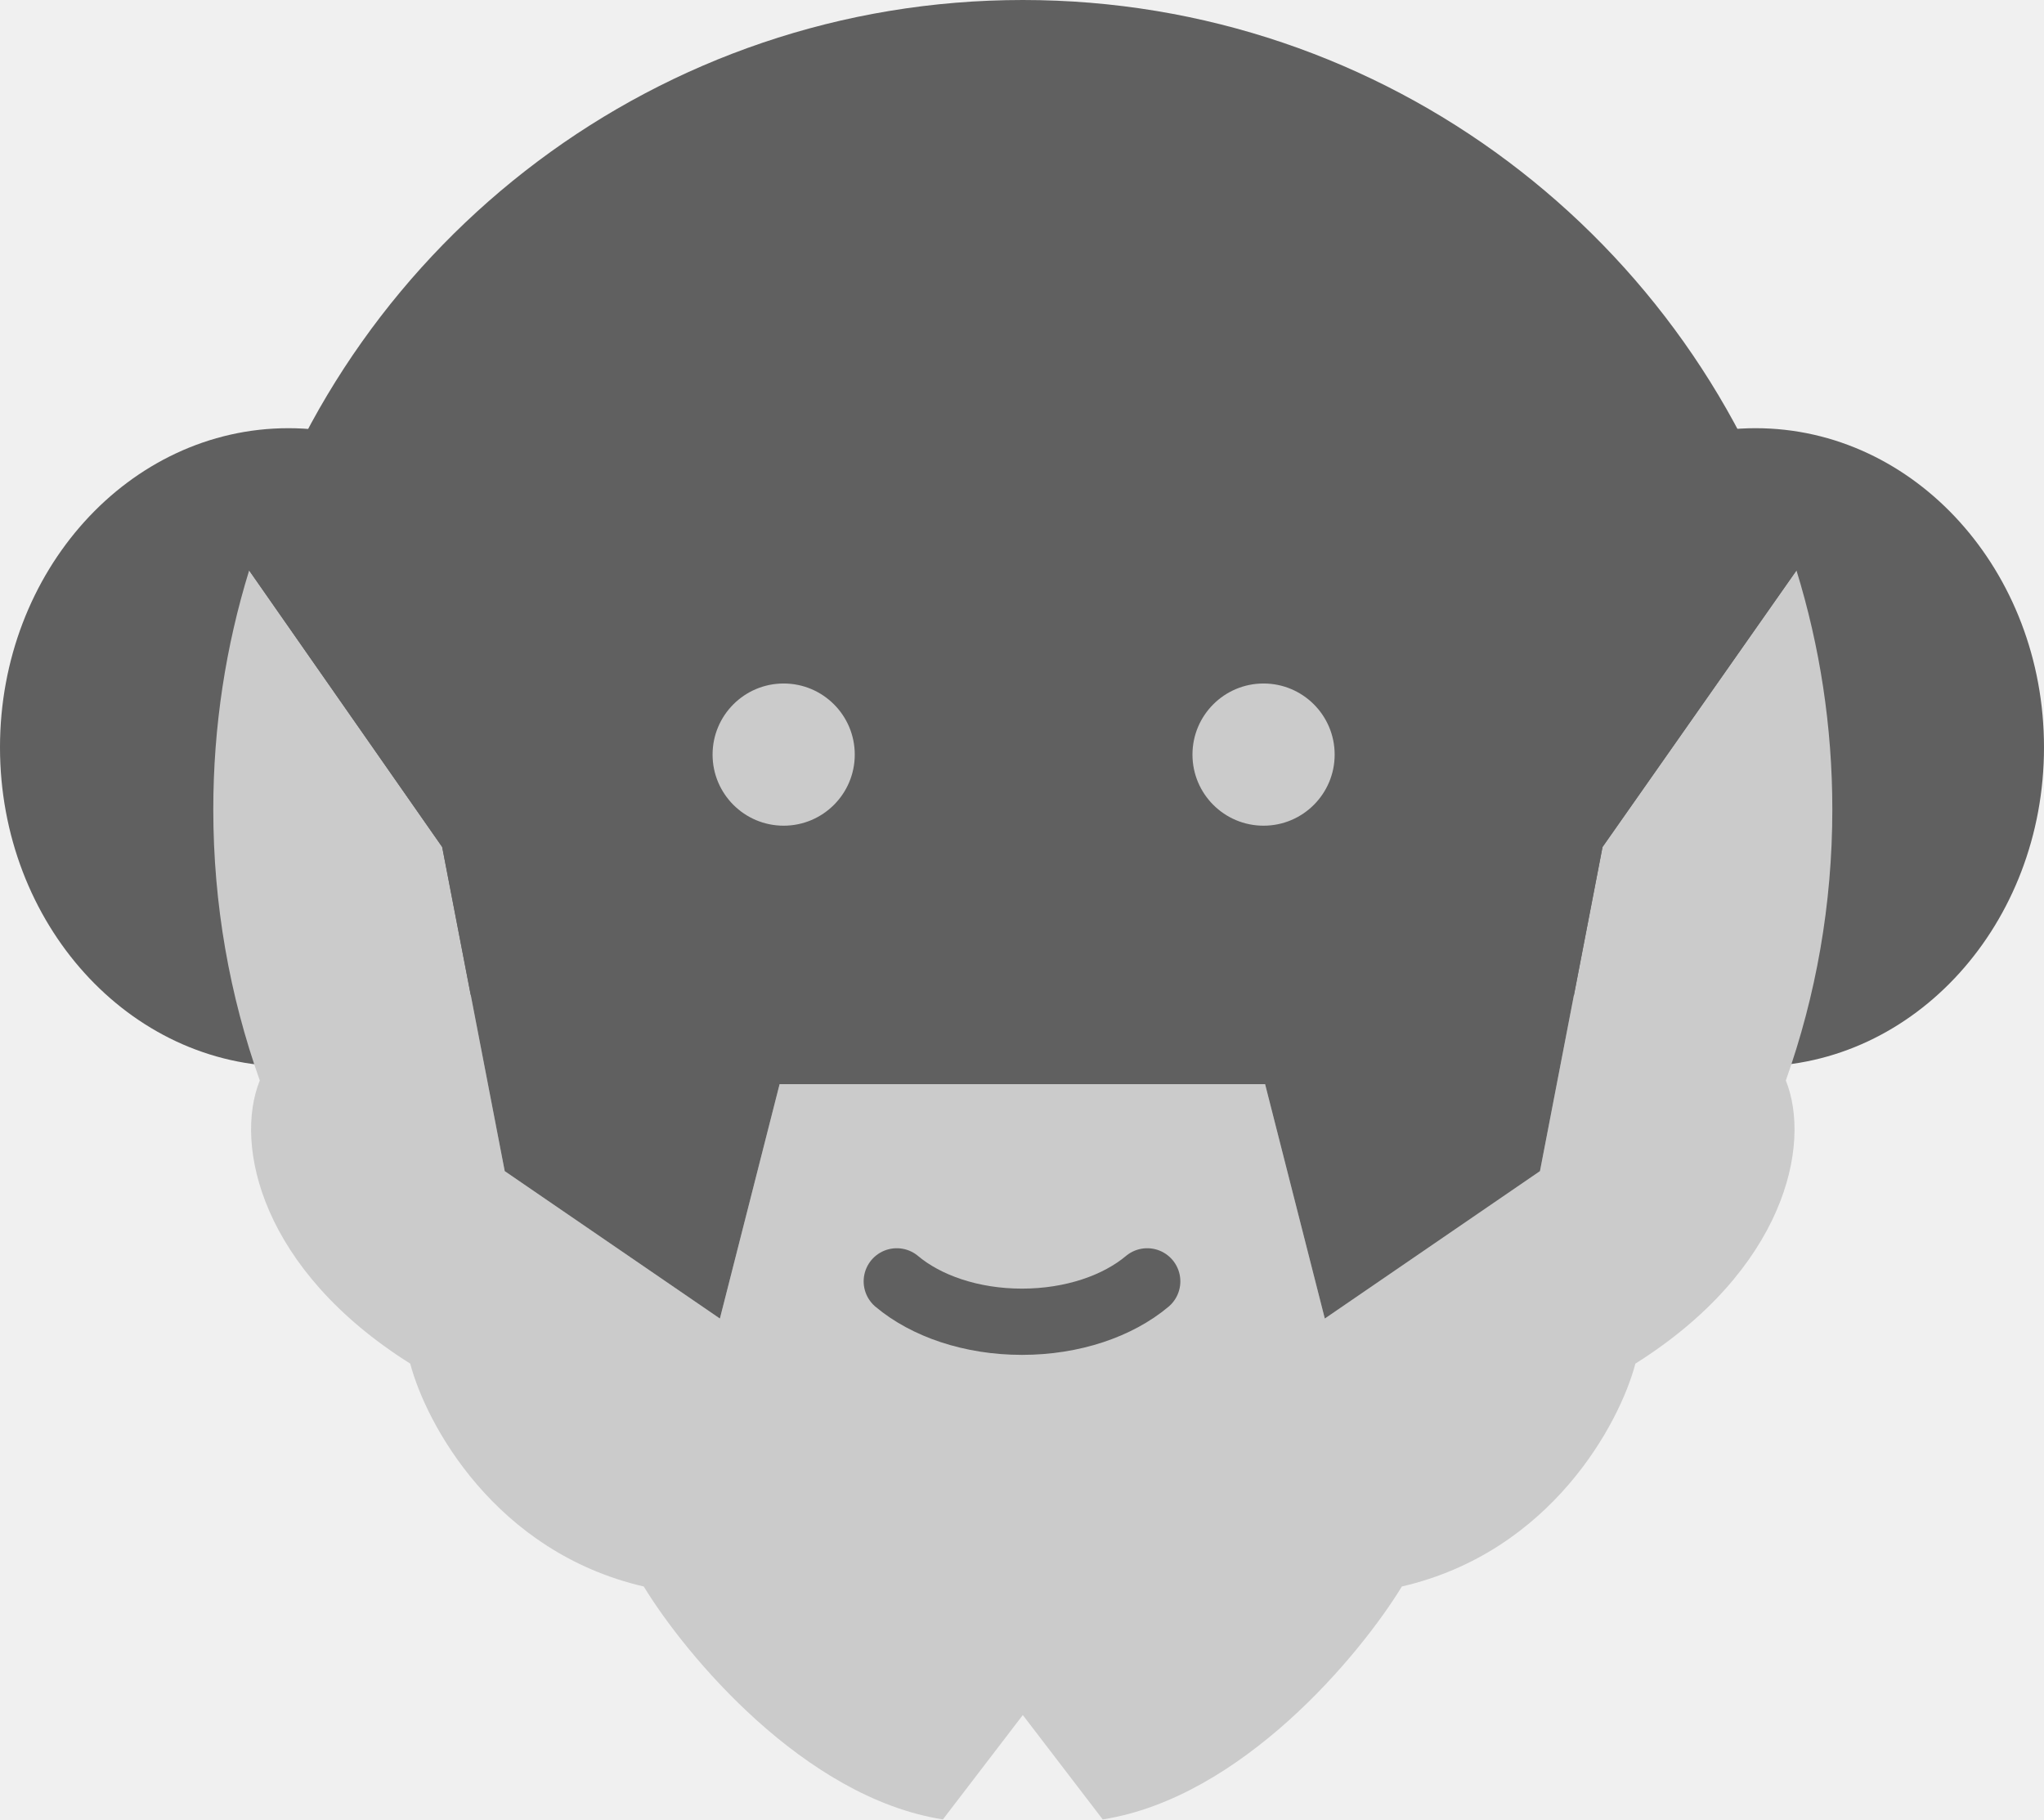
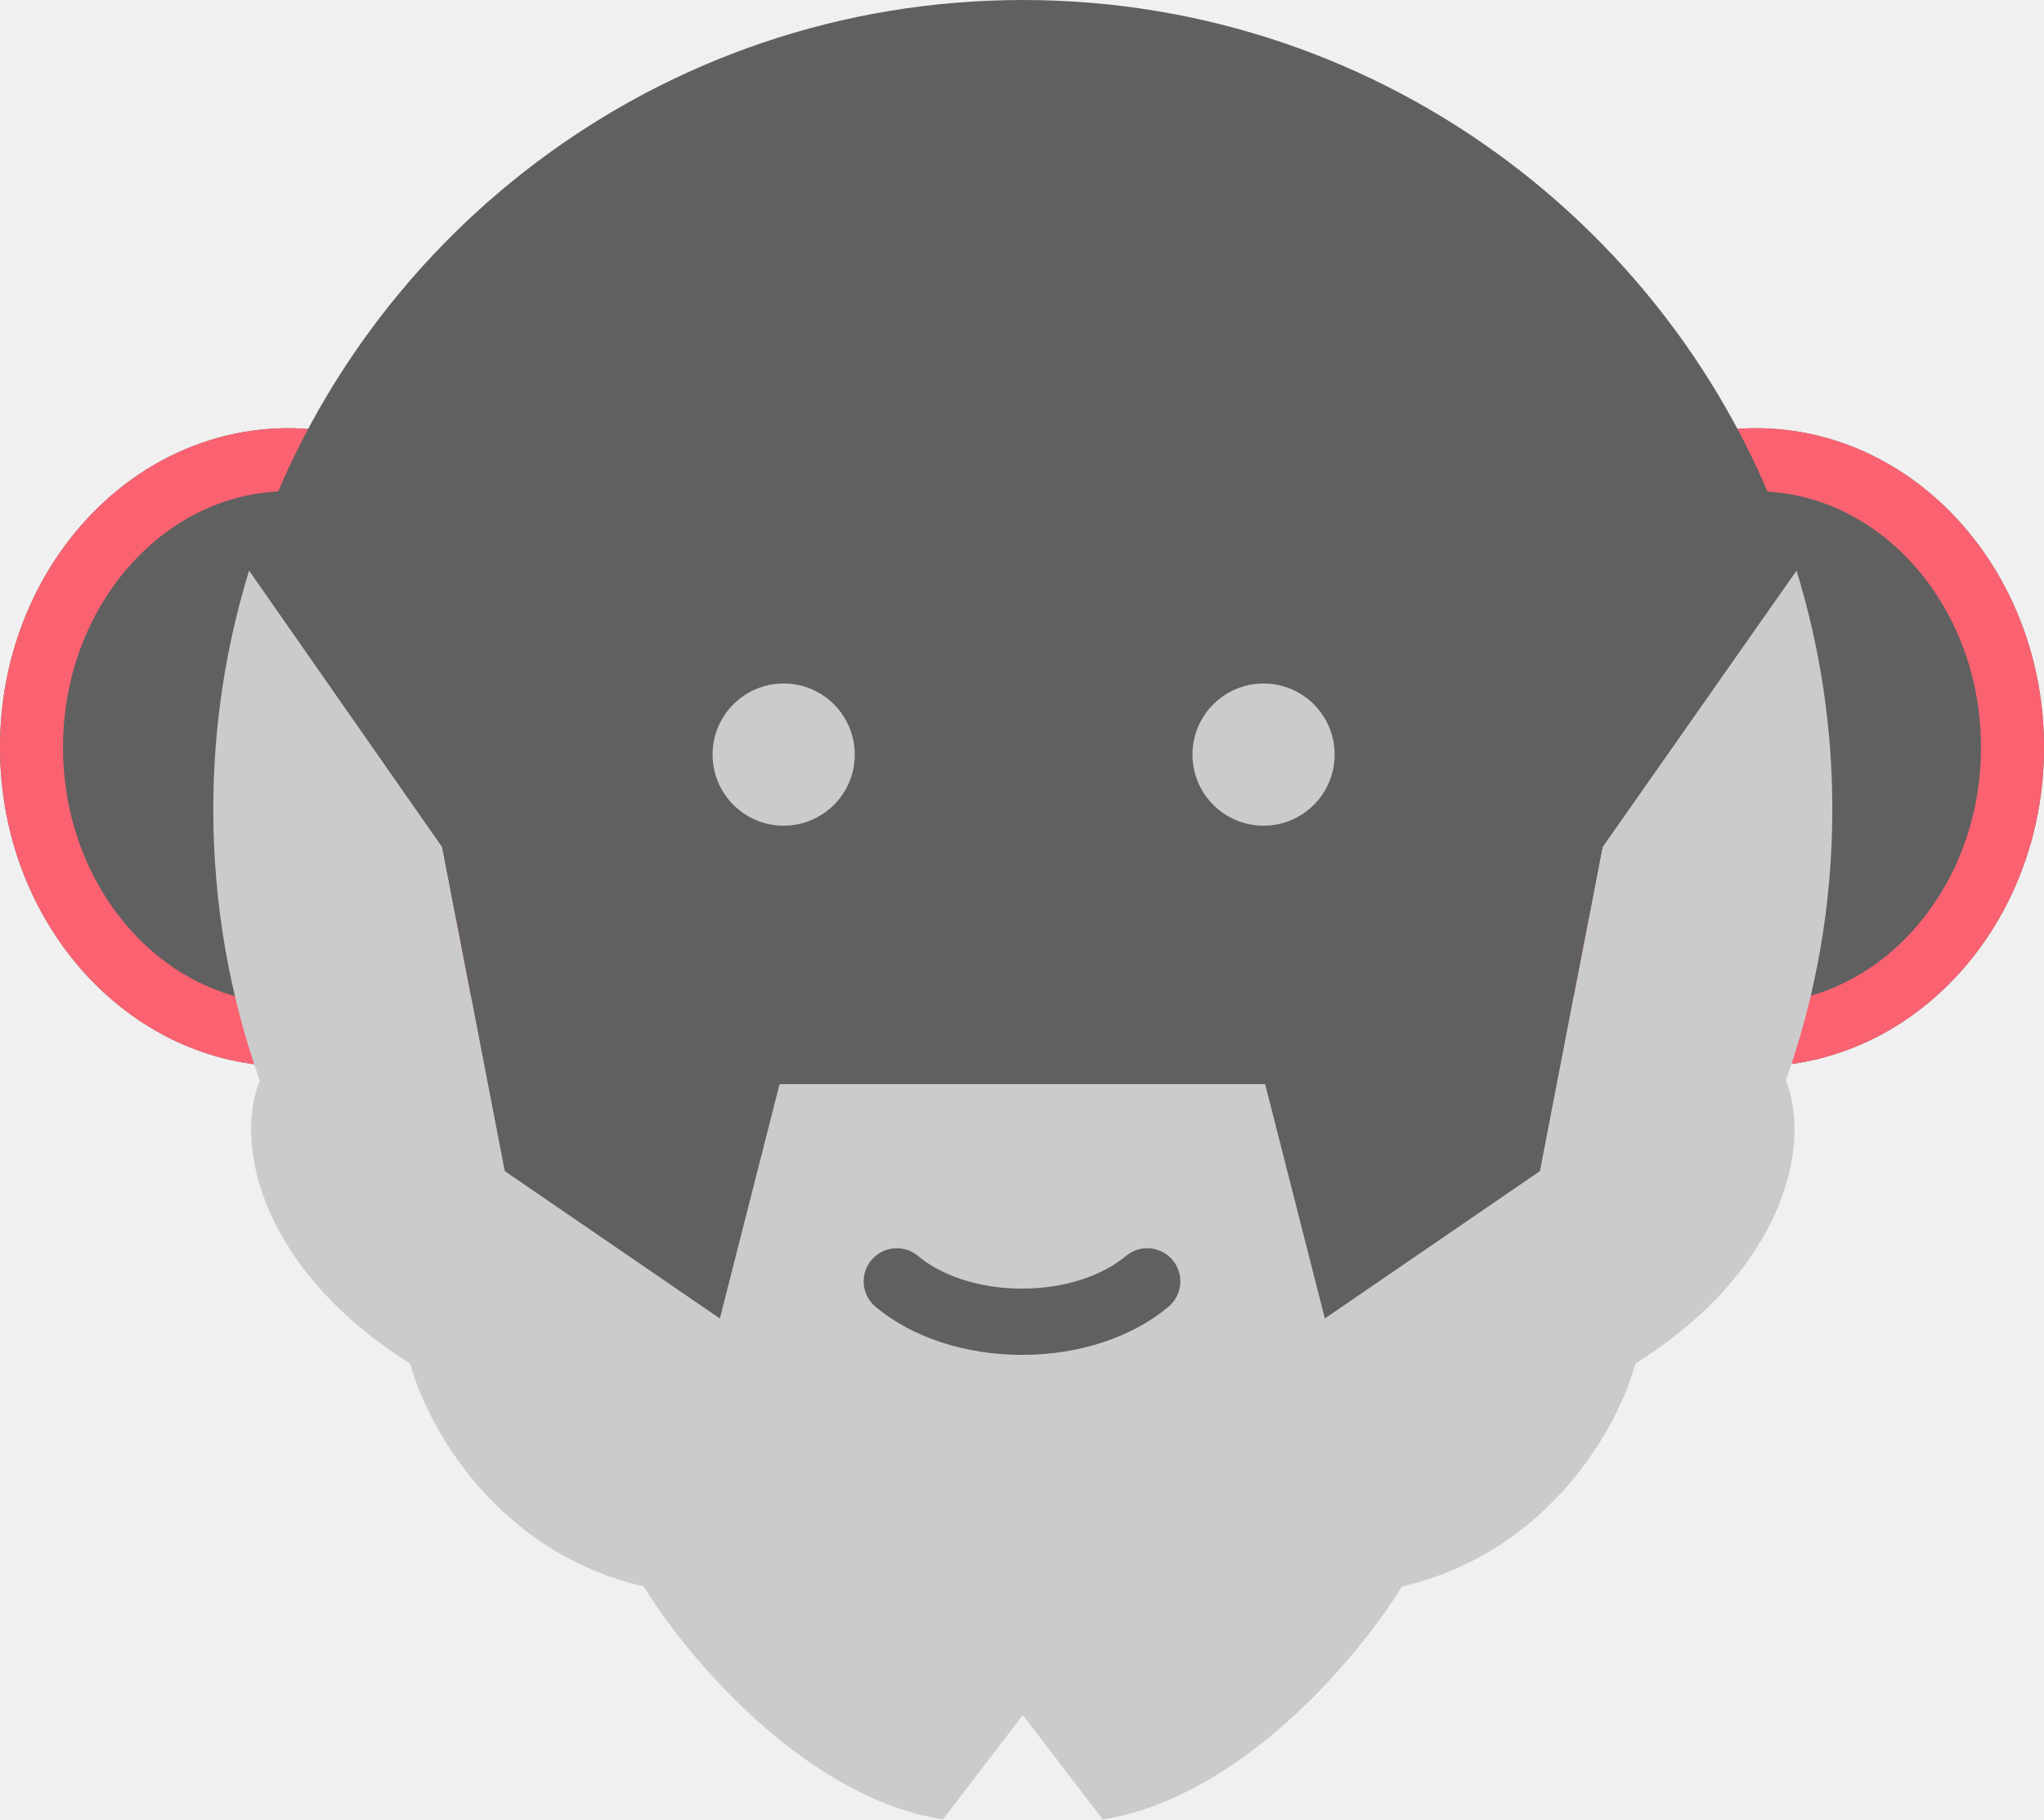
<svg xmlns="http://www.w3.org/2000/svg" width="1265" height="1126" viewBox="0 0 1265 1126" fill="none">
  <ellipse cx="178.5" cy="462.5" rx="178.5" ry="197.5" fill="#606060" />
+   <mask id="stroke0_6_2" fill="white">
+     <path d="M357 462.5C357 571.576 277.083 660 178.5 660C79.917 660 0 571.576 0 462.5C0 353.424 79.917 265 178.5 265C277.083 265 357 353.424 357 462.5Z" />
+   </mask>
+   <ellipse cx="178.5" cy="462.5" rx="178.5" ry="197.5" stroke-width="78" stroke="#FB6271" mask="url(#stroke0_6_2)" />
  <ellipse cx="1086.5" cy="462.5" rx="178.5" ry="197.5" fill="#606060" />
+   <mask id="stroke1_6_2" fill="white">
+     <path d="M1265 462.5C1265 571.576 1185.08 660 1086.5 660C987.917 660 908 571.576 908 462.5C908 353.424 987.917 265 1086.5 265C1185.08 265 1265 353.424 1265 462.5Z" />
+   </mask>
+   <ellipse cx="1086.5" cy="462.5" rx="178.5" ry="197.5" stroke-width="78" stroke="#FB6271" mask="url(#stroke1_6_2)" />
  <path d="M445.532 816.024L312.37 724.788L273.653 524.182L154.195 353.044C139.768 399.793 132 449.463 132 500.948C132 559.781 142.143 616.244 160.776 668.687C144.651 708.731 161.665 785.89 253.876 843.91C263.631 880.988 306.193 960.483 398.404 981.84C424.284 1024.26 497.543 1112.47 583.543 1126L633 1061.4L682.457 1126C768.457 1112.47 841.716 1024.26 867.596 981.84C959.807 960.483 1002.37 880.988 1012.12 843.91C1104.33 785.89 1121.35 708.731 1105.22 668.687C1123.86 616.244 1134 559.781 1134 500.948C1134 449.463 1126.23 399.793 1111.81 353.044L991.78 524.182L953.063 724.788L819.902 816.024L782.945 670.953H482.489L445.532 816.024Z" fill="#CBCBCB" />
  <path d="M312.37 724.788L445.532 816.024L482.489 670.953H782.945L819.902 816.024L953.063 724.788L991.78 524.182L1111.81 353.044C1048.7 148.576 858.205 0 633 0C407.795 0 217.296 148.576 154.195 353.044L273.653 524.182L312.37 724.788Z" fill="#606060" />
  <path d="M555 793C573.137 808.234 601.113 818 632.5 818C663.887 818 691.863 808.234 710 793" stroke-width="41" stroke-linecap="round" stroke="#606060" />
  <circle cx="485" cy="467" r="44" fill="#CBCBCB" />
  <circle cx="782" cy="467" r="44" fill="#CBCBCB" />
</svg>
